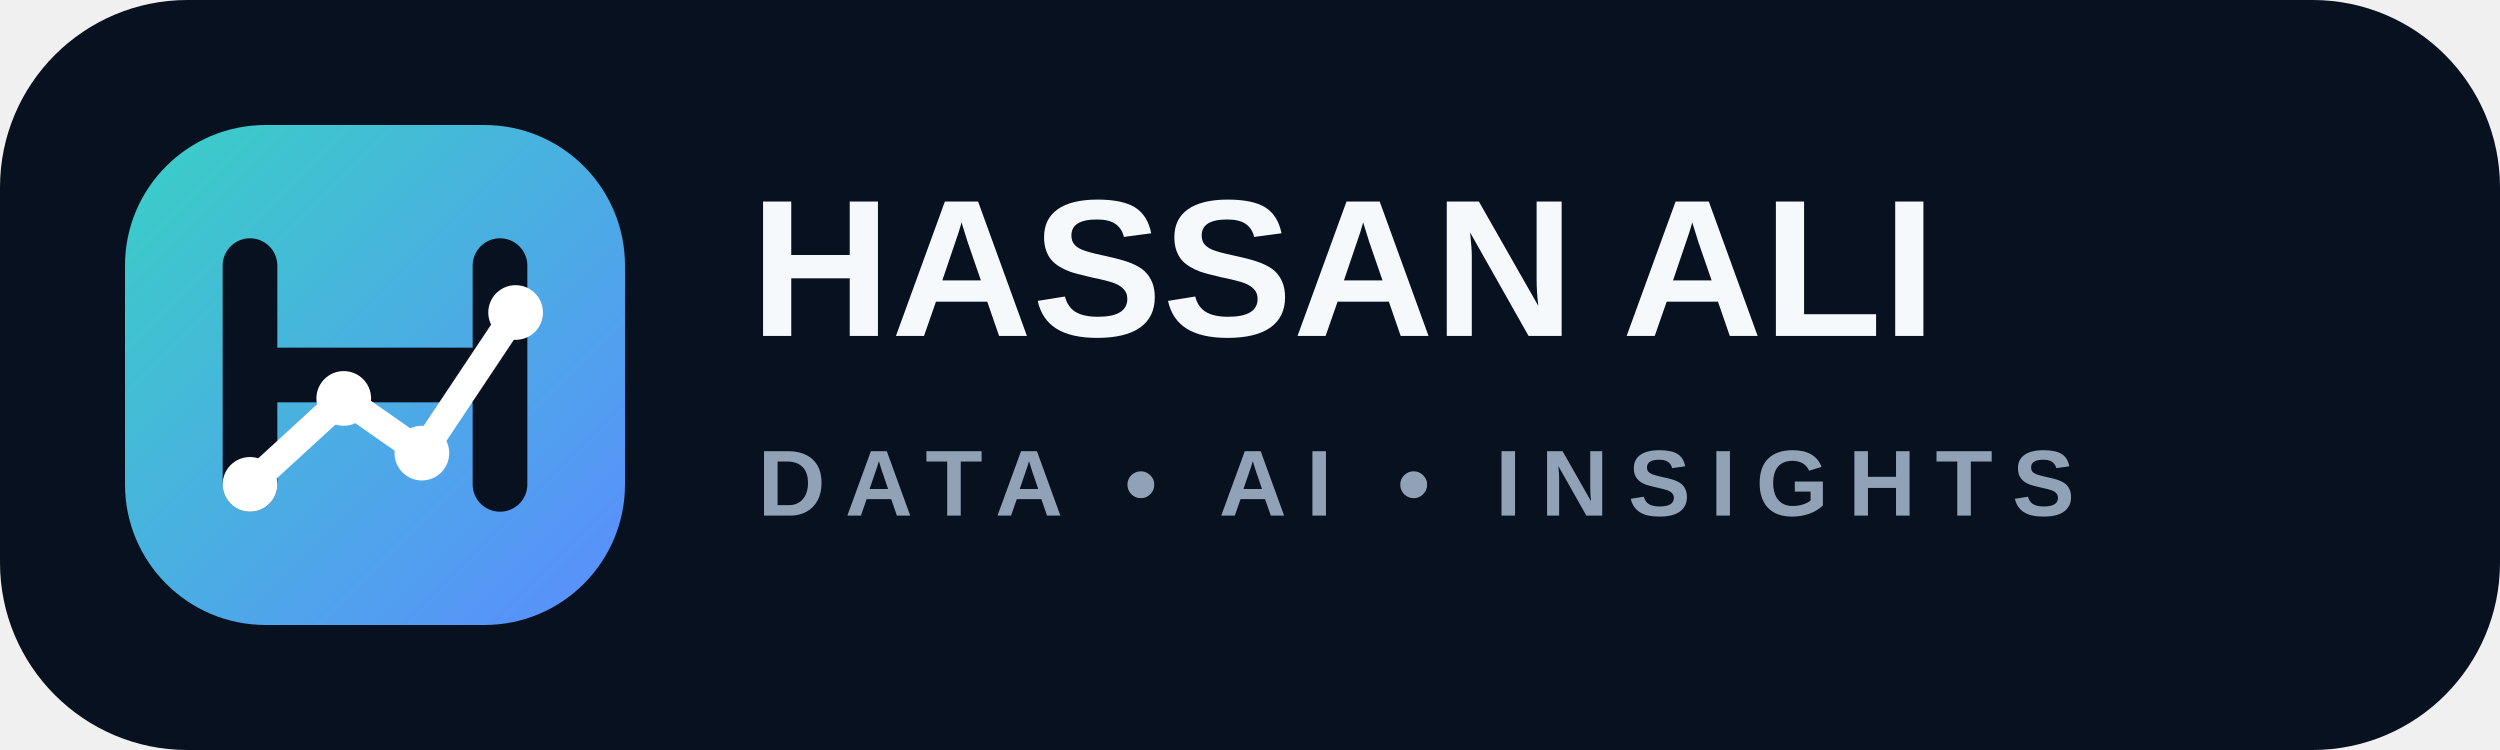
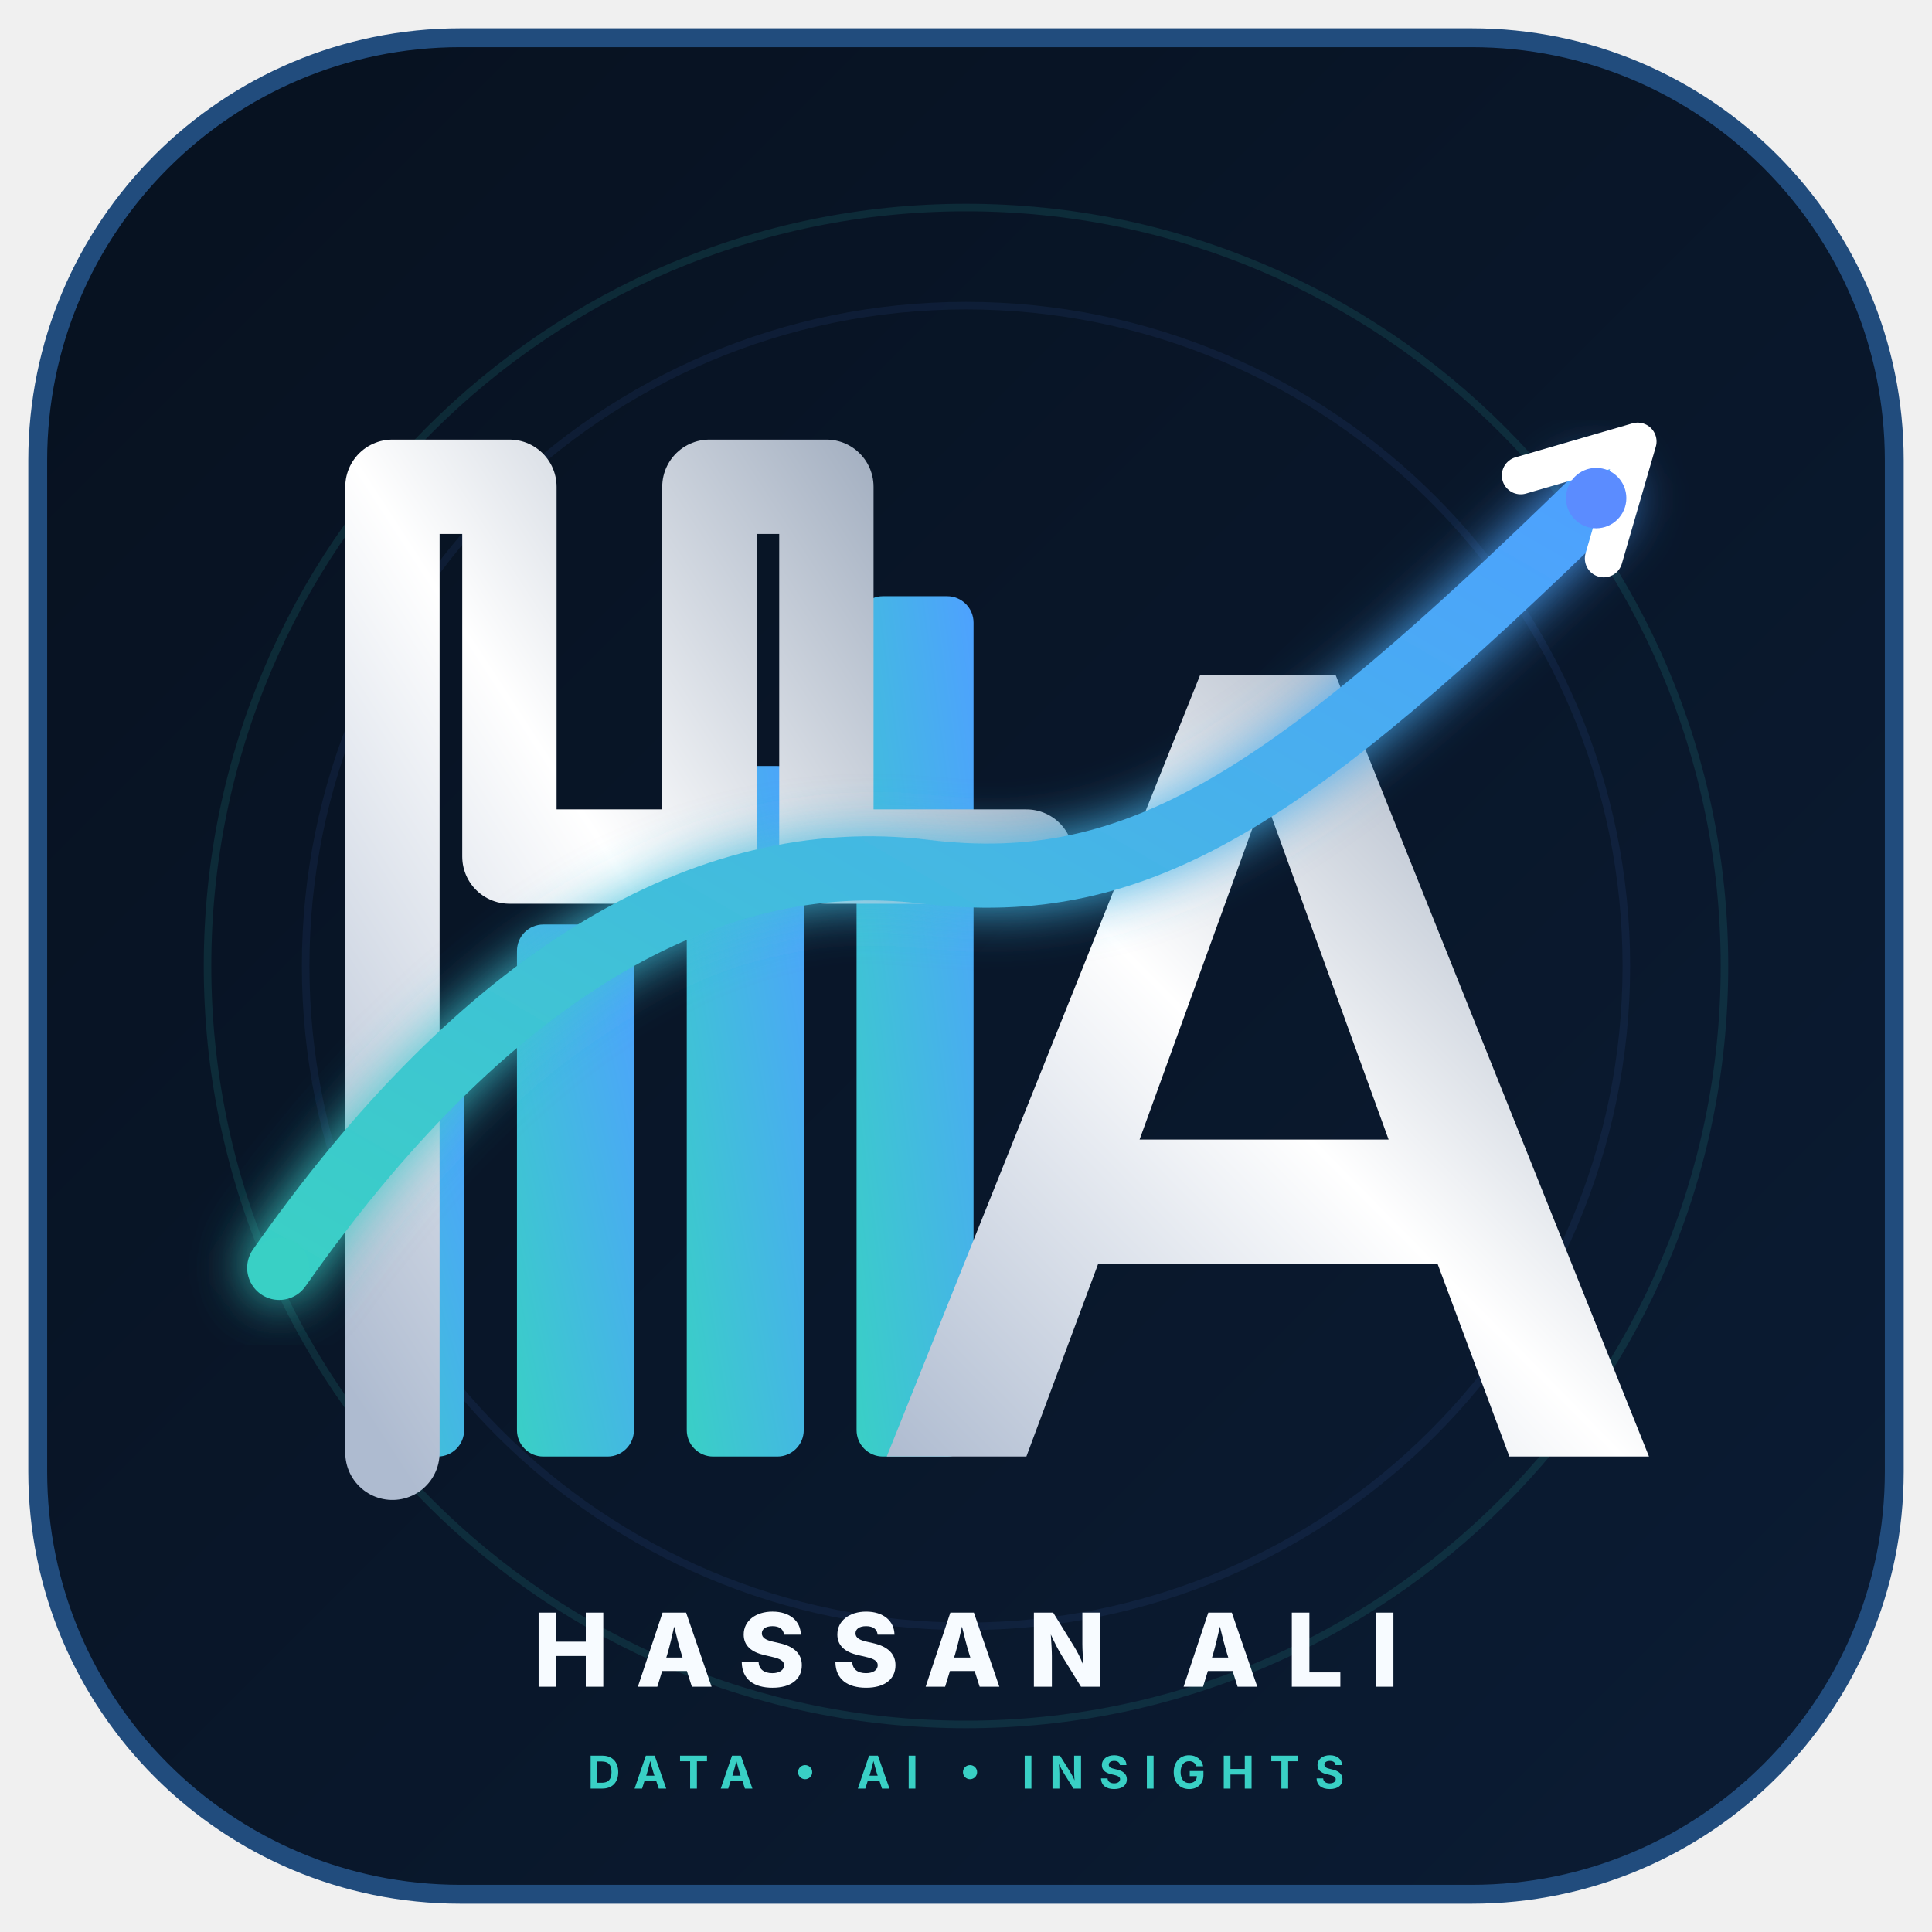
- <svg xmlns="http://www.w3.org/2000/svg" viewBox="0 0 320 96" role="img" aria-labelledby="title desc">
+ <svg xmlns="http://www.w3.org/2000/svg" viewBox="0 0 512 512" role="img" aria-labelledby="title desc">
  <defs>
-     <linearGradient id="g" x1="0" y1="0" x2="1" y2="1">
+     <linearGradient id="bg" x1="0" y1="0" x2="1" y2="1">
+       <stop stop-color="#07111f" />
+       <stop offset="1" stop-color="#0b1c34" />
+     </linearGradient>
+     <linearGradient id="cyan" x1="0" y1="1" x2="1" y2="0">
      <stop stop-color="#39d0c5" />
-       <stop offset="1" stop-color="#5b8cff" />
+       <stop offset="1" stop-color="#4ea1ff" />
    </linearGradient>
+     <linearGradient id="silver" x1="0" y1="1" x2="1" y2="0">
+       <stop stop-color="#aebbd0" />
+       <stop offset=".48" stop-color="#ffffff" />
+       <stop offset="1" stop-color="#8c9bb1" />
+     </linearGradient>
+     <filter id="glow">
+       <feGaussianBlur stdDeviation="7" result="b" />
+       <feMerge>
+         <feMergeNode in="b" />
+         <feMergeNode in="SourceGraphic" />
+       </feMerge>
+     </filter>
  </defs>
-   <rect width="320" height="96" rx="24" fill="#07111f" />
-   <g transform="translate(16 16)">
-     <rect width="64" height="64" rx="18" fill="url(#g)" />
-     <path d="M16 18v28M48 18v28M16 32h32" fill="none" stroke="#07111f" stroke-width="7" stroke-linecap="round" />
-     <path d="M16 46L28 35l10 7 12-18" fill="none" stroke="#fff" stroke-width="3.5" stroke-linecap="round" stroke-linejoin="round" />
-     <circle cx="16" cy="46" r="3.5" fill="#fff" />
-     <circle cx="28" cy="35" r="3.5" fill="#fff" />
-     <circle cx="38" cy="42" r="3.5" fill="#fff" />
-     <circle cx="50" cy="24" r="3.5" fill="#fff" />
+   <rect x="10" y="10" width="492" height="492" rx="112" fill="url(#bg)" stroke="#214c7d" stroke-width="5" />
+   <circle cx="256" cy="256" r="201" fill="none" stroke="#39d0c5" stroke-opacity=".12" stroke-width="2" />
+   <circle cx="256" cy="256" r="175" fill="none" stroke="#5b8cff" stroke-opacity=".08" stroke-width="2" />
+   <g fill="url(#cyan)">
+     <rect x="92" y="282" width="31" height="104" rx="7" />
+     <rect x="137" y="245" width="31" height="141" rx="7" />
+     <rect x="182" y="203" width="31" height="183" rx="7" />
+     <rect x="227" y="158" width="31" height="228" rx="7" />
  </g>
-   <text x="96" y="43" fill="#f6f9fc" font-family="Arial,Helvetica,sans-serif" font-size="25" font-weight="800">HASSAN ALI</text>
-   <text x="97" y="66" fill="#91a2b7" font-family="Arial,Helvetica,sans-serif" font-size="12" font-weight="700" letter-spacing="2.5">DATA • AI • INSIGHTS</text>
+   <path d="M104 385V129h31v98h53v-98h31v98h53" fill="none" stroke="url(#silver)" stroke-width="25" stroke-linecap="round" stroke-linejoin="round" />
+   <path d="M235 386L318 179h36l83 207h-37l-19-51h-90l-19 51zm67-84h66l-33-91z" fill="url(#silver)" />
+   <path d="M74 336c54-77 113-112 171-105 57 7 97-20 178-99" fill="none" stroke="url(#cyan)" stroke-width="17" stroke-linecap="round" filter="url(#glow)" />
+   <path d="M403 126l31-9-9 31" fill="none" stroke="#fff" stroke-width="10" stroke-linecap="round" stroke-linejoin="round" />
+   <circle cx="74" cy="336" r="8" fill="#39d0c5" />
+   <circle cx="423" cy="132" r="8" fill="#5b8cff" />
+   <text x="256" y="447" text-anchor="middle" fill="#f7fbff" font-family="Inter,Arial,sans-serif" font-size="27" font-weight="800" letter-spacing="7">HASSAN ALI</text>
+   <text x="256" y="474" text-anchor="middle" fill="#39d0c5" font-family="Inter,Arial,sans-serif" font-size="12" font-weight="700" letter-spacing="4">DATA • AI • INSIGHTS</text>
</svg>
